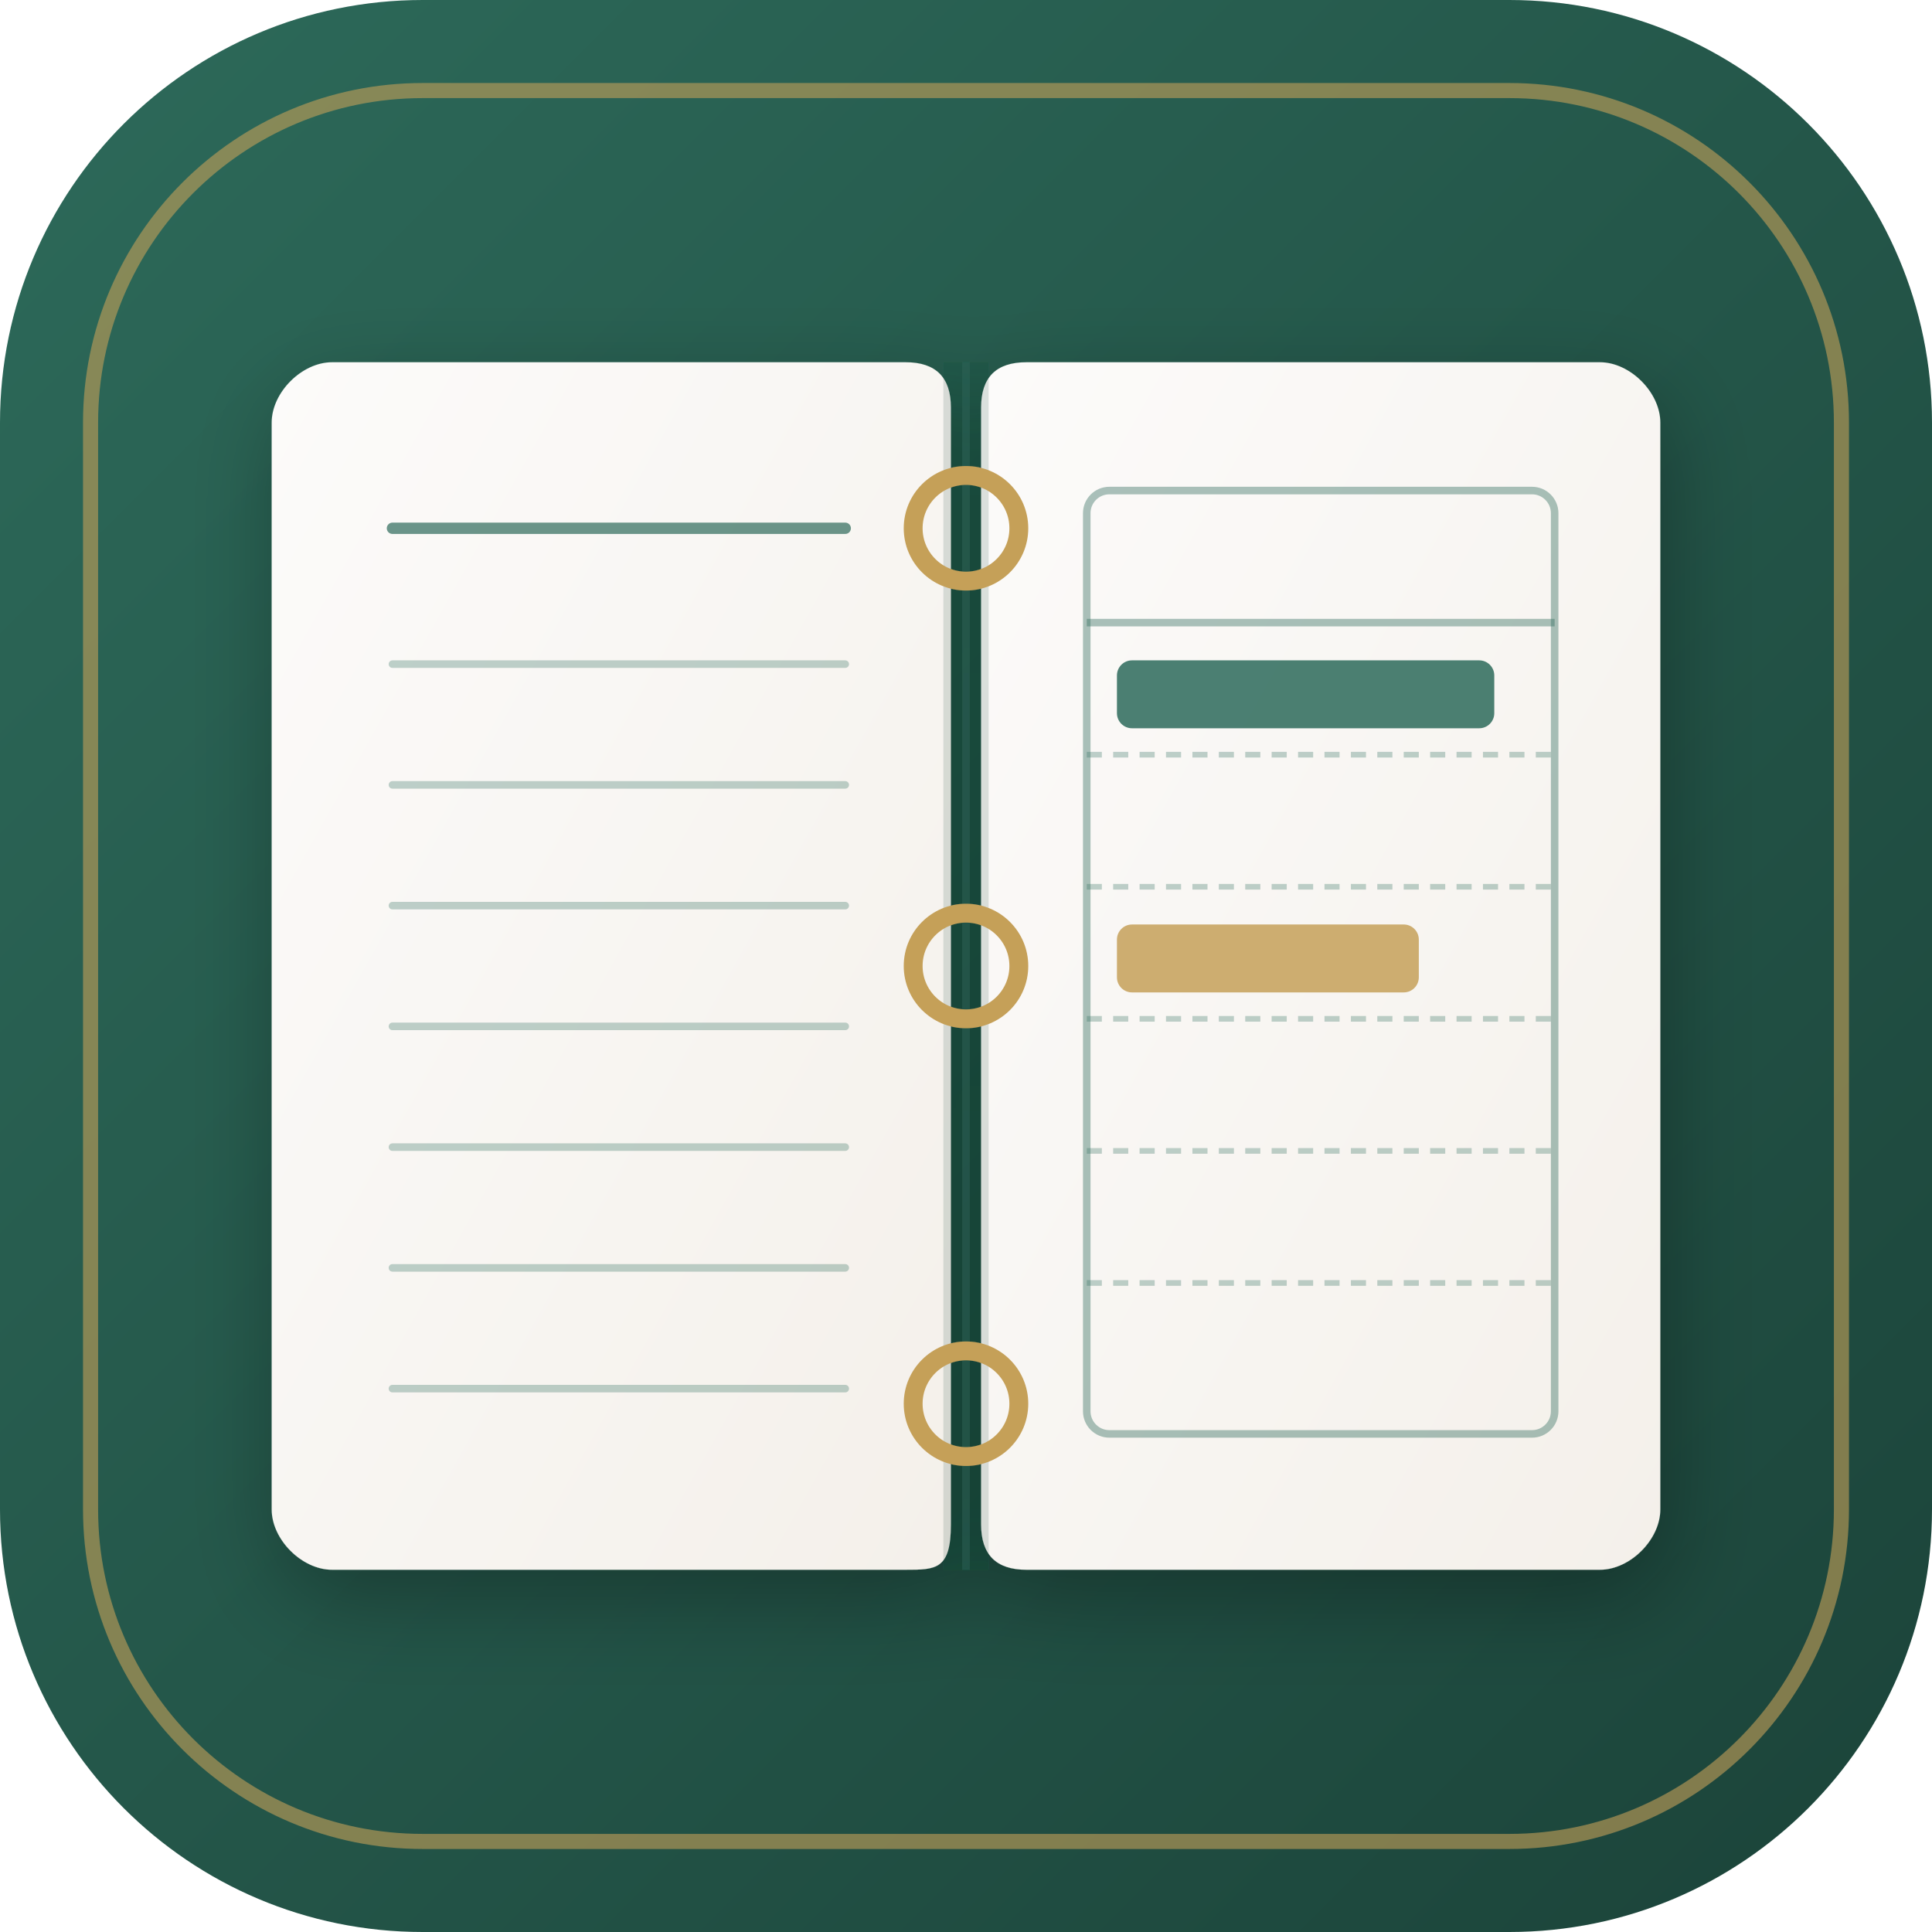
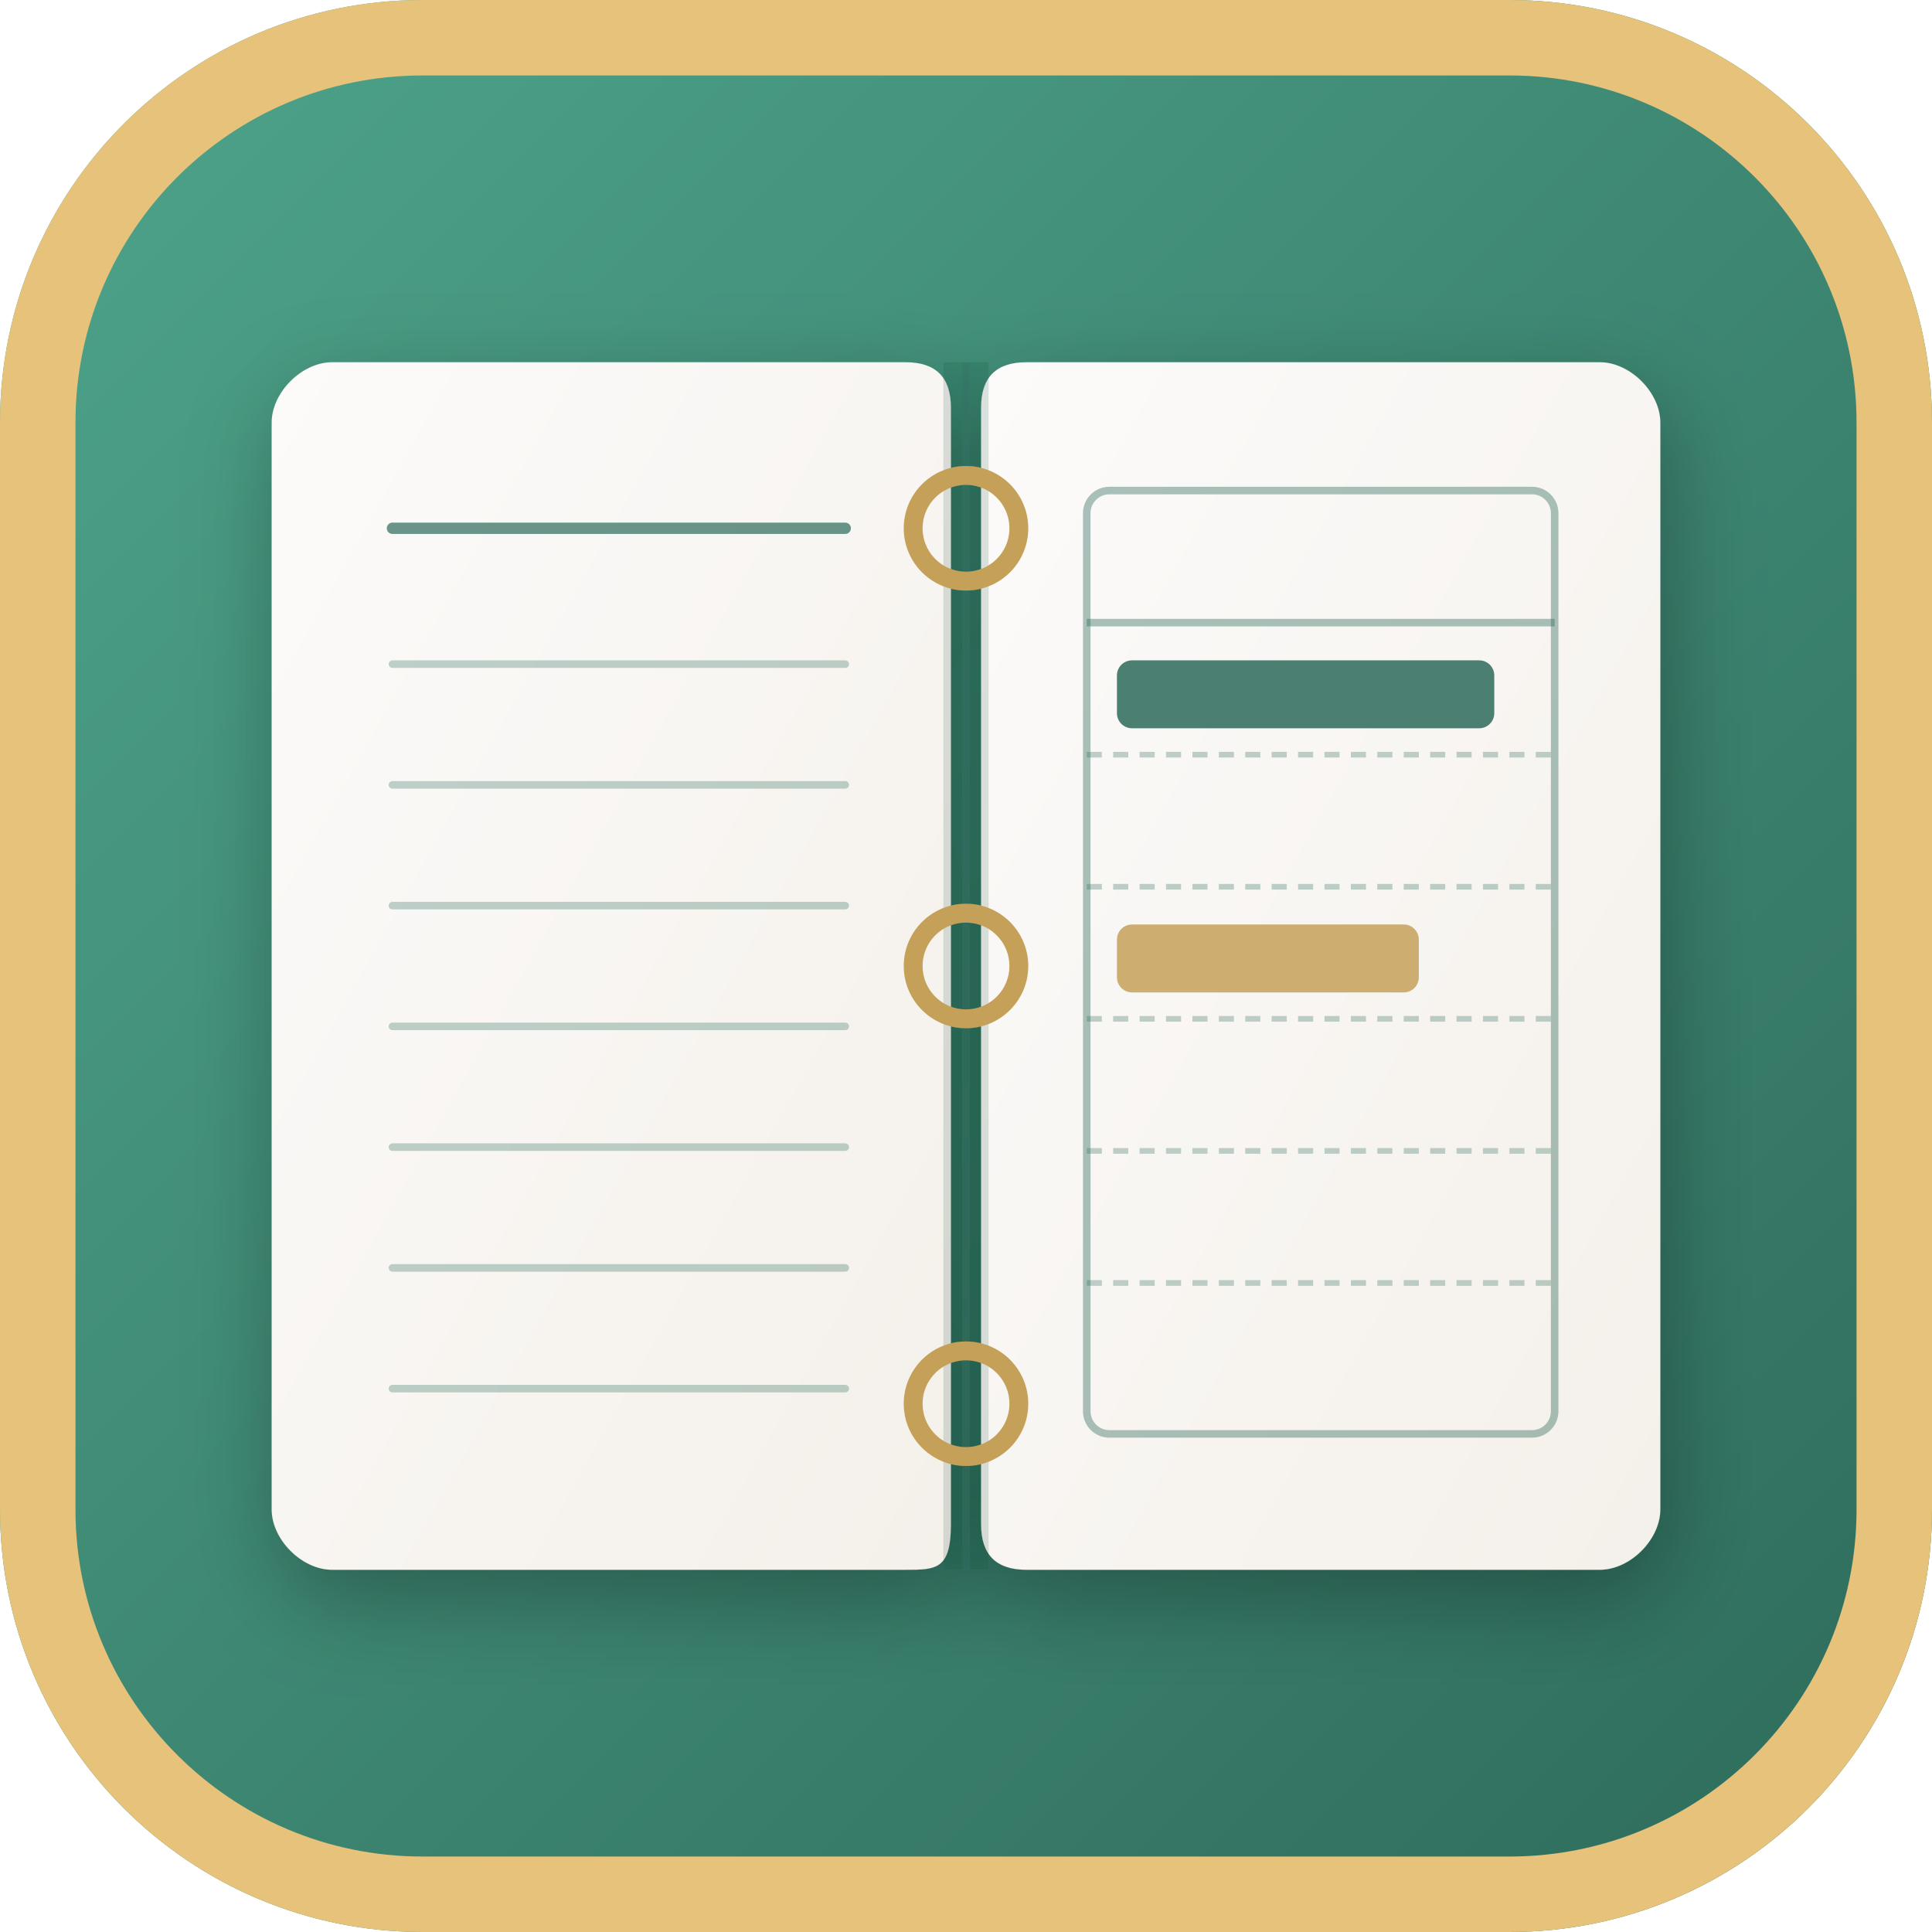
<svg xmlns="http://www.w3.org/2000/svg" viewBox="0 0 512 512" width="512" height="512">
  <defs>
    <linearGradient id="bg" x1="0%" y1="0%" x2="100%" y2="100%">
-       <stop offset="0%" stop-color="#2d6a5a" />
-       <stop offset="100%" stop-color="#1b4339" />
+       <stop offset="0%" stop-color="#4fa58c" />
+       <stop offset="100%" stop-color="#2d6a5a" />
    </linearGradient>
    <linearGradient id="binder" x1="0%" y1="0%" x2="100%" y2="100%">
      <stop offset="0%" stop-color="#fcfbfa" />
      <stop offset="100%" stop-color="#f4f0ea" />
    </linearGradient>
    <filter id="shadow" x="-10%" y="-10%" width="130%" height="130%">
      <feDropShadow dx="2" dy="8" stdDeviation="12" flood-color="#000" flood-opacity="0.3" />
    </filter>
  </defs>
  <rect width="512" height="512" rx="112" fill="url(#bg)" />
-   <rect x="24" y="24" width="464" height="464" rx="88" fill="none" stroke="#c5a059" stroke-width="4" opacity="0.6" />
+   <rect x="10.0" y="10.0" width="492" height="492" rx="102.0" fill="none" stroke="#e6c27a" stroke-width="20" opacity="1.0" />
  <g filter="url(#shadow)">
    <path d="M 88,96 L 240,96 C 248,96 252,100 252,108 L 252,404 C 252,416 248,416 240,416 L 88,416 C 80,416 72,408 72,400 L 72,112 C 72,104 80,96 88,96 Z" fill="url(#binder)" />
    <path d="M 272,96 L 424,96 C 432,96 440,104 440,112 L 440,400 C 440,408 432,416 424,416 L 272,416 C 264,416 260,412 260,404 L 260,108 C 260,100 264,96 272,96 Z" fill="url(#binder)" />
    <rect x="250" y="96" width="12" height="320" fill="#1b4339" opacity="0.15" />
    <line x1="256" y1="96" x2="256" y2="416" stroke="#2d6a5a" stroke-width="2" opacity="0.3" />
    <circle cx="256" cy="140" r="14" fill="none" stroke="#c5a059" stroke-width="5" />
    <circle cx="256" cy="256" r="14" fill="none" stroke="#c5a059" stroke-width="5" />
    <circle cx="256" cy="372" r="14" fill="none" stroke="#c5a059" stroke-width="5" />
    <line x1="104" y1="140" x2="224" y2="140" stroke="#2d6a5a" stroke-width="3" stroke-linecap="round" opacity="0.7" />
    <line x1="104" y1="176" x2="224" y2="176" stroke="#2d6a5a" stroke-width="2" stroke-linecap="round" opacity="0.3" />
    <line x1="104" y1="208" x2="224" y2="208" stroke="#2d6a5a" stroke-width="2" stroke-linecap="round" opacity="0.3" />
    <line x1="104" y1="240" x2="224" y2="240" stroke="#2d6a5a" stroke-width="2" stroke-linecap="round" opacity="0.3" />
    <line x1="104" y1="272" x2="224" y2="272" stroke="#2d6a5a" stroke-width="2" stroke-linecap="round" opacity="0.3" />
    <line x1="104" y1="304" x2="224" y2="304" stroke="#2d6a5a" stroke-width="2" stroke-linecap="round" opacity="0.3" />
    <line x1="104" y1="336" x2="224" y2="336" stroke="#2d6a5a" stroke-width="2" stroke-linecap="round" opacity="0.3" />
    <line x1="104" y1="368" x2="224" y2="368" stroke="#2d6a5a" stroke-width="2" stroke-linecap="round" opacity="0.3" />
    <rect x="288" y="130" width="124" height="250" rx="6" fill="none" stroke="#2d6a5a" stroke-width="2" opacity="0.4" />
    <line x1="288" y1="165" x2="412" y2="165" stroke="#2d6a5a" stroke-width="2" opacity="0.4" />
    <line x1="288" y1="200" x2="412" y2="200" stroke="#2d6a5a" stroke-width="1.5" stroke-dasharray="4 3" opacity="0.3" />
    <line x1="288" y1="235" x2="412" y2="235" stroke="#2d6a5a" stroke-width="1.5" stroke-dasharray="4 3" opacity="0.3" />
    <line x1="288" y1="270" x2="412" y2="270" stroke="#2d6a5a" stroke-width="1.5" stroke-dasharray="4 3" opacity="0.3" />
    <line x1="288" y1="305" x2="412" y2="305" stroke="#2d6a5a" stroke-width="1.5" stroke-dasharray="4 3" opacity="0.3" />
    <line x1="288" y1="340" x2="412" y2="340" stroke="#2d6a5a" stroke-width="1.5" stroke-dasharray="4 3" opacity="0.3" />
    <rect x="296" y="175" width="100" height="18" rx="4" fill="#2d6a5a" opacity="0.85" />
    <rect x="296" y="245" width="80" height="18" rx="4" fill="#c5a059" opacity="0.85" />
  </g>
</svg>
